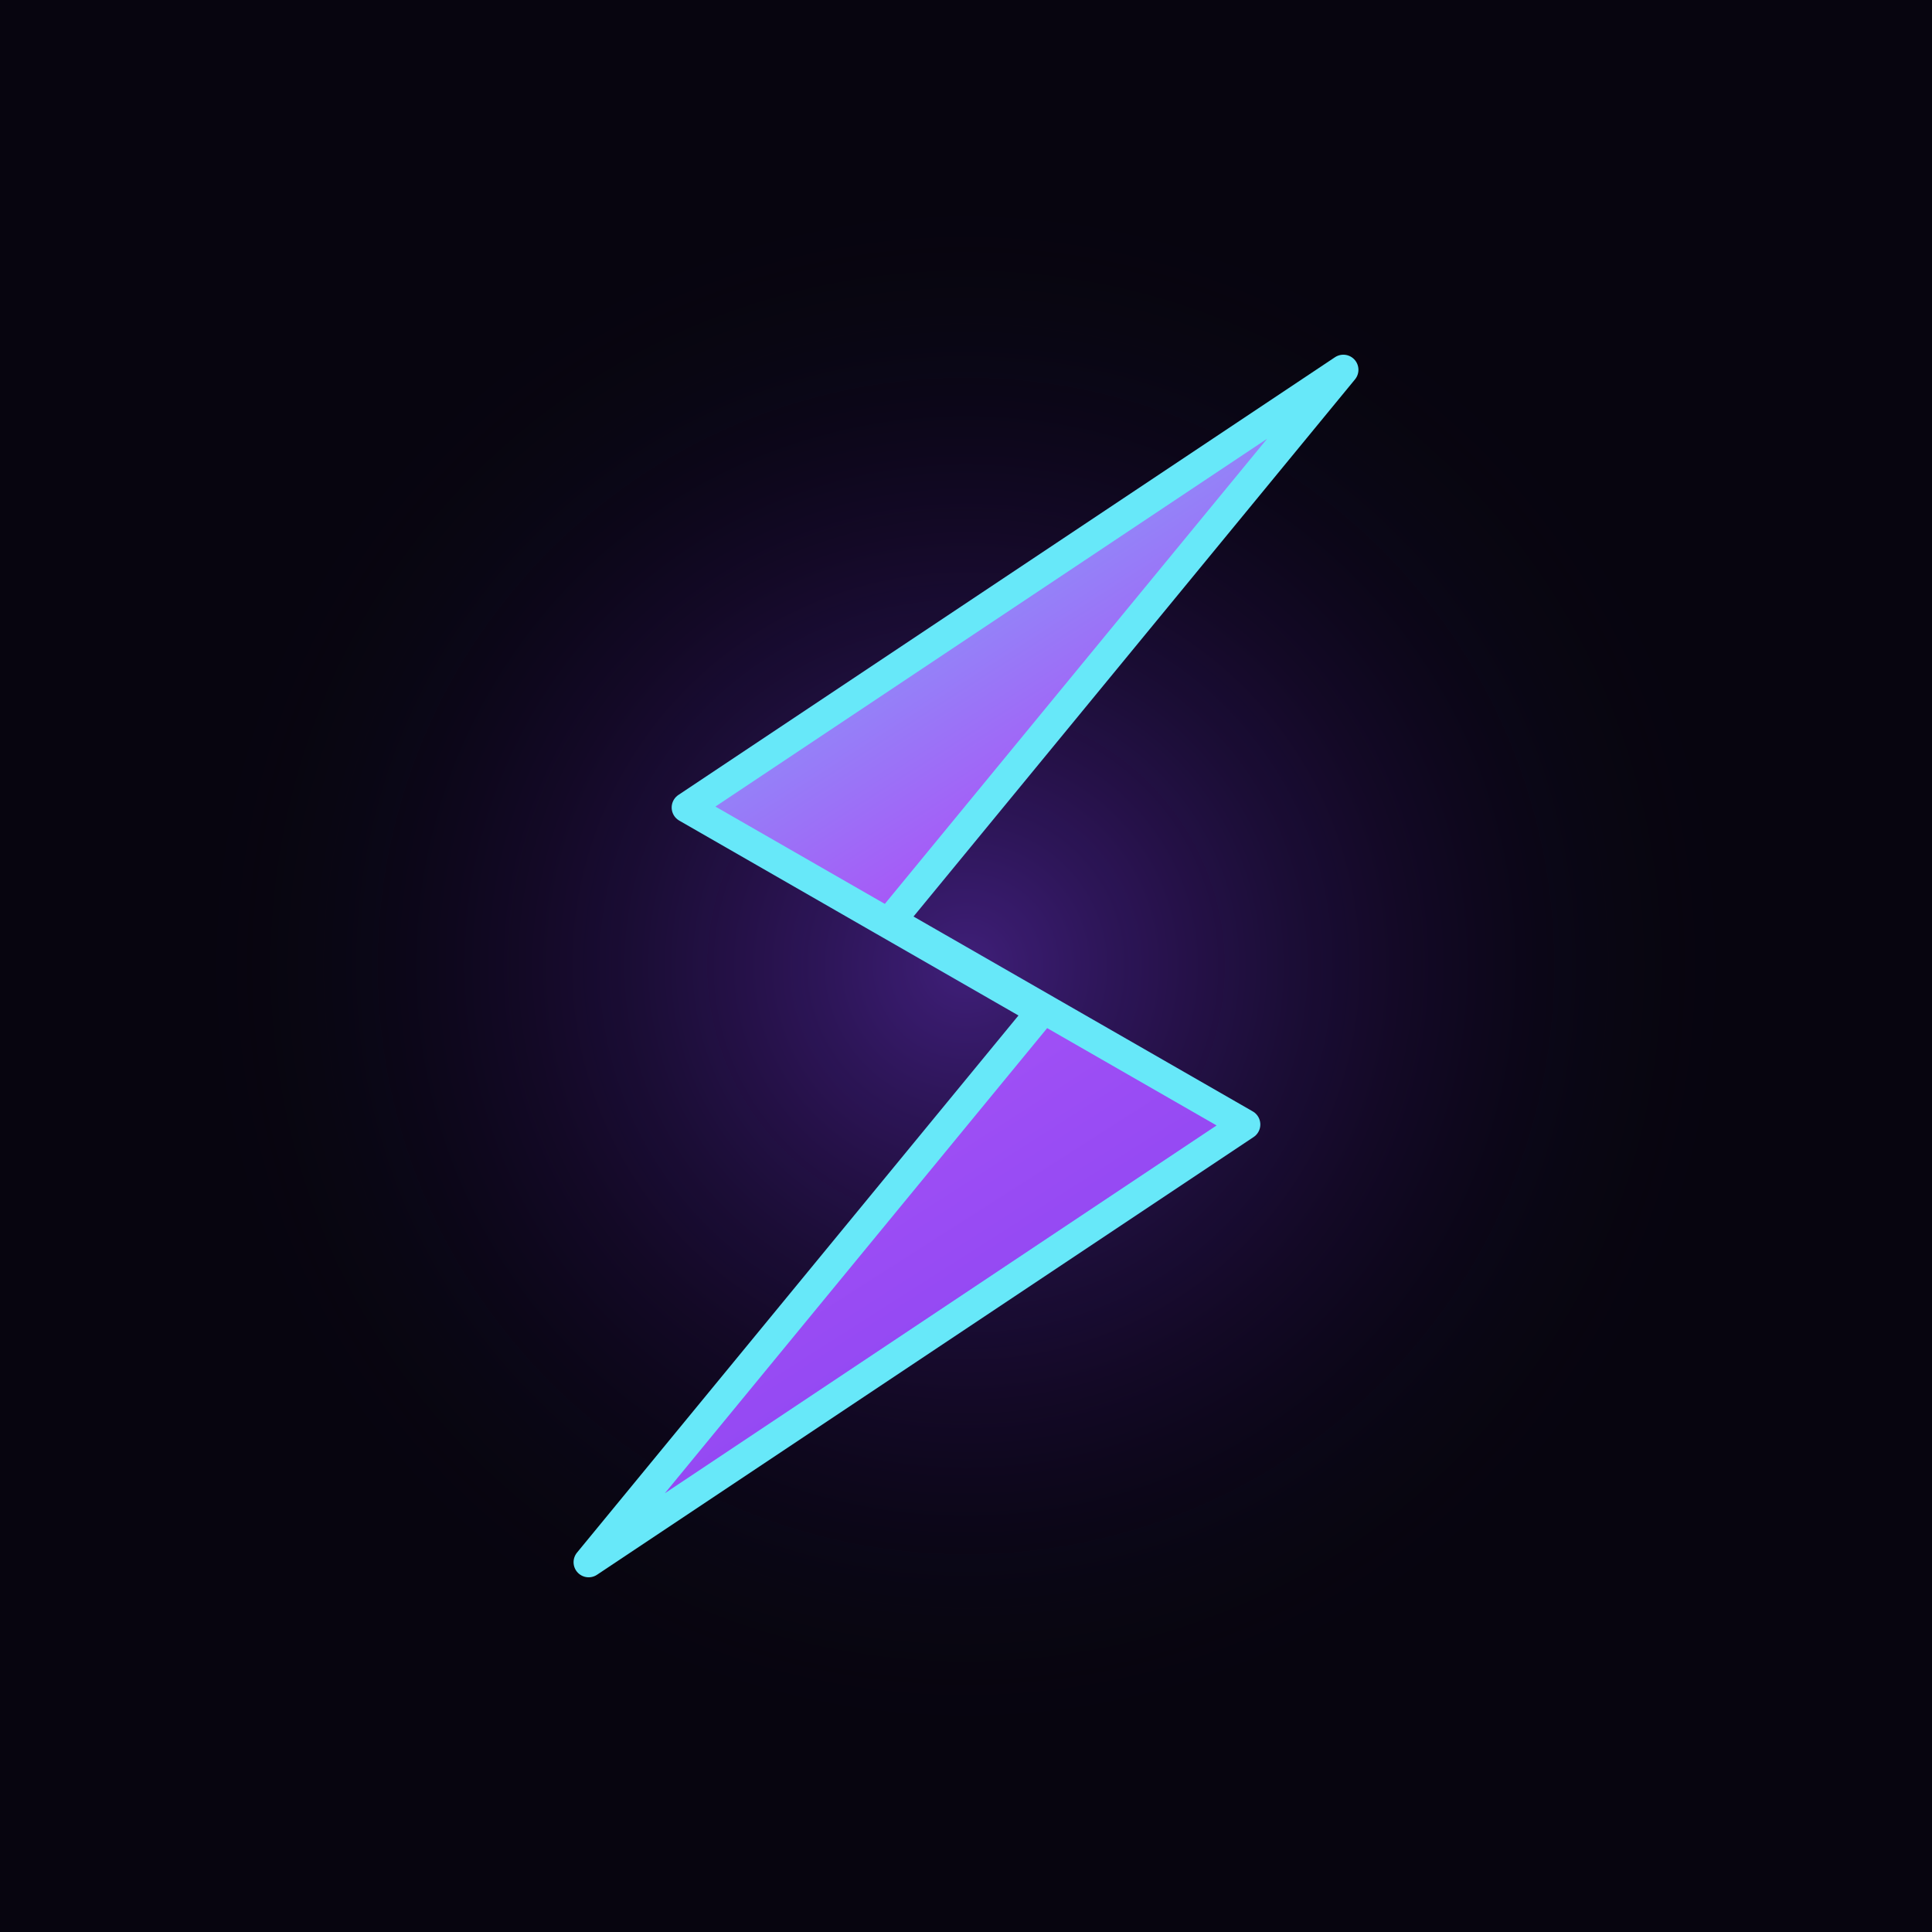
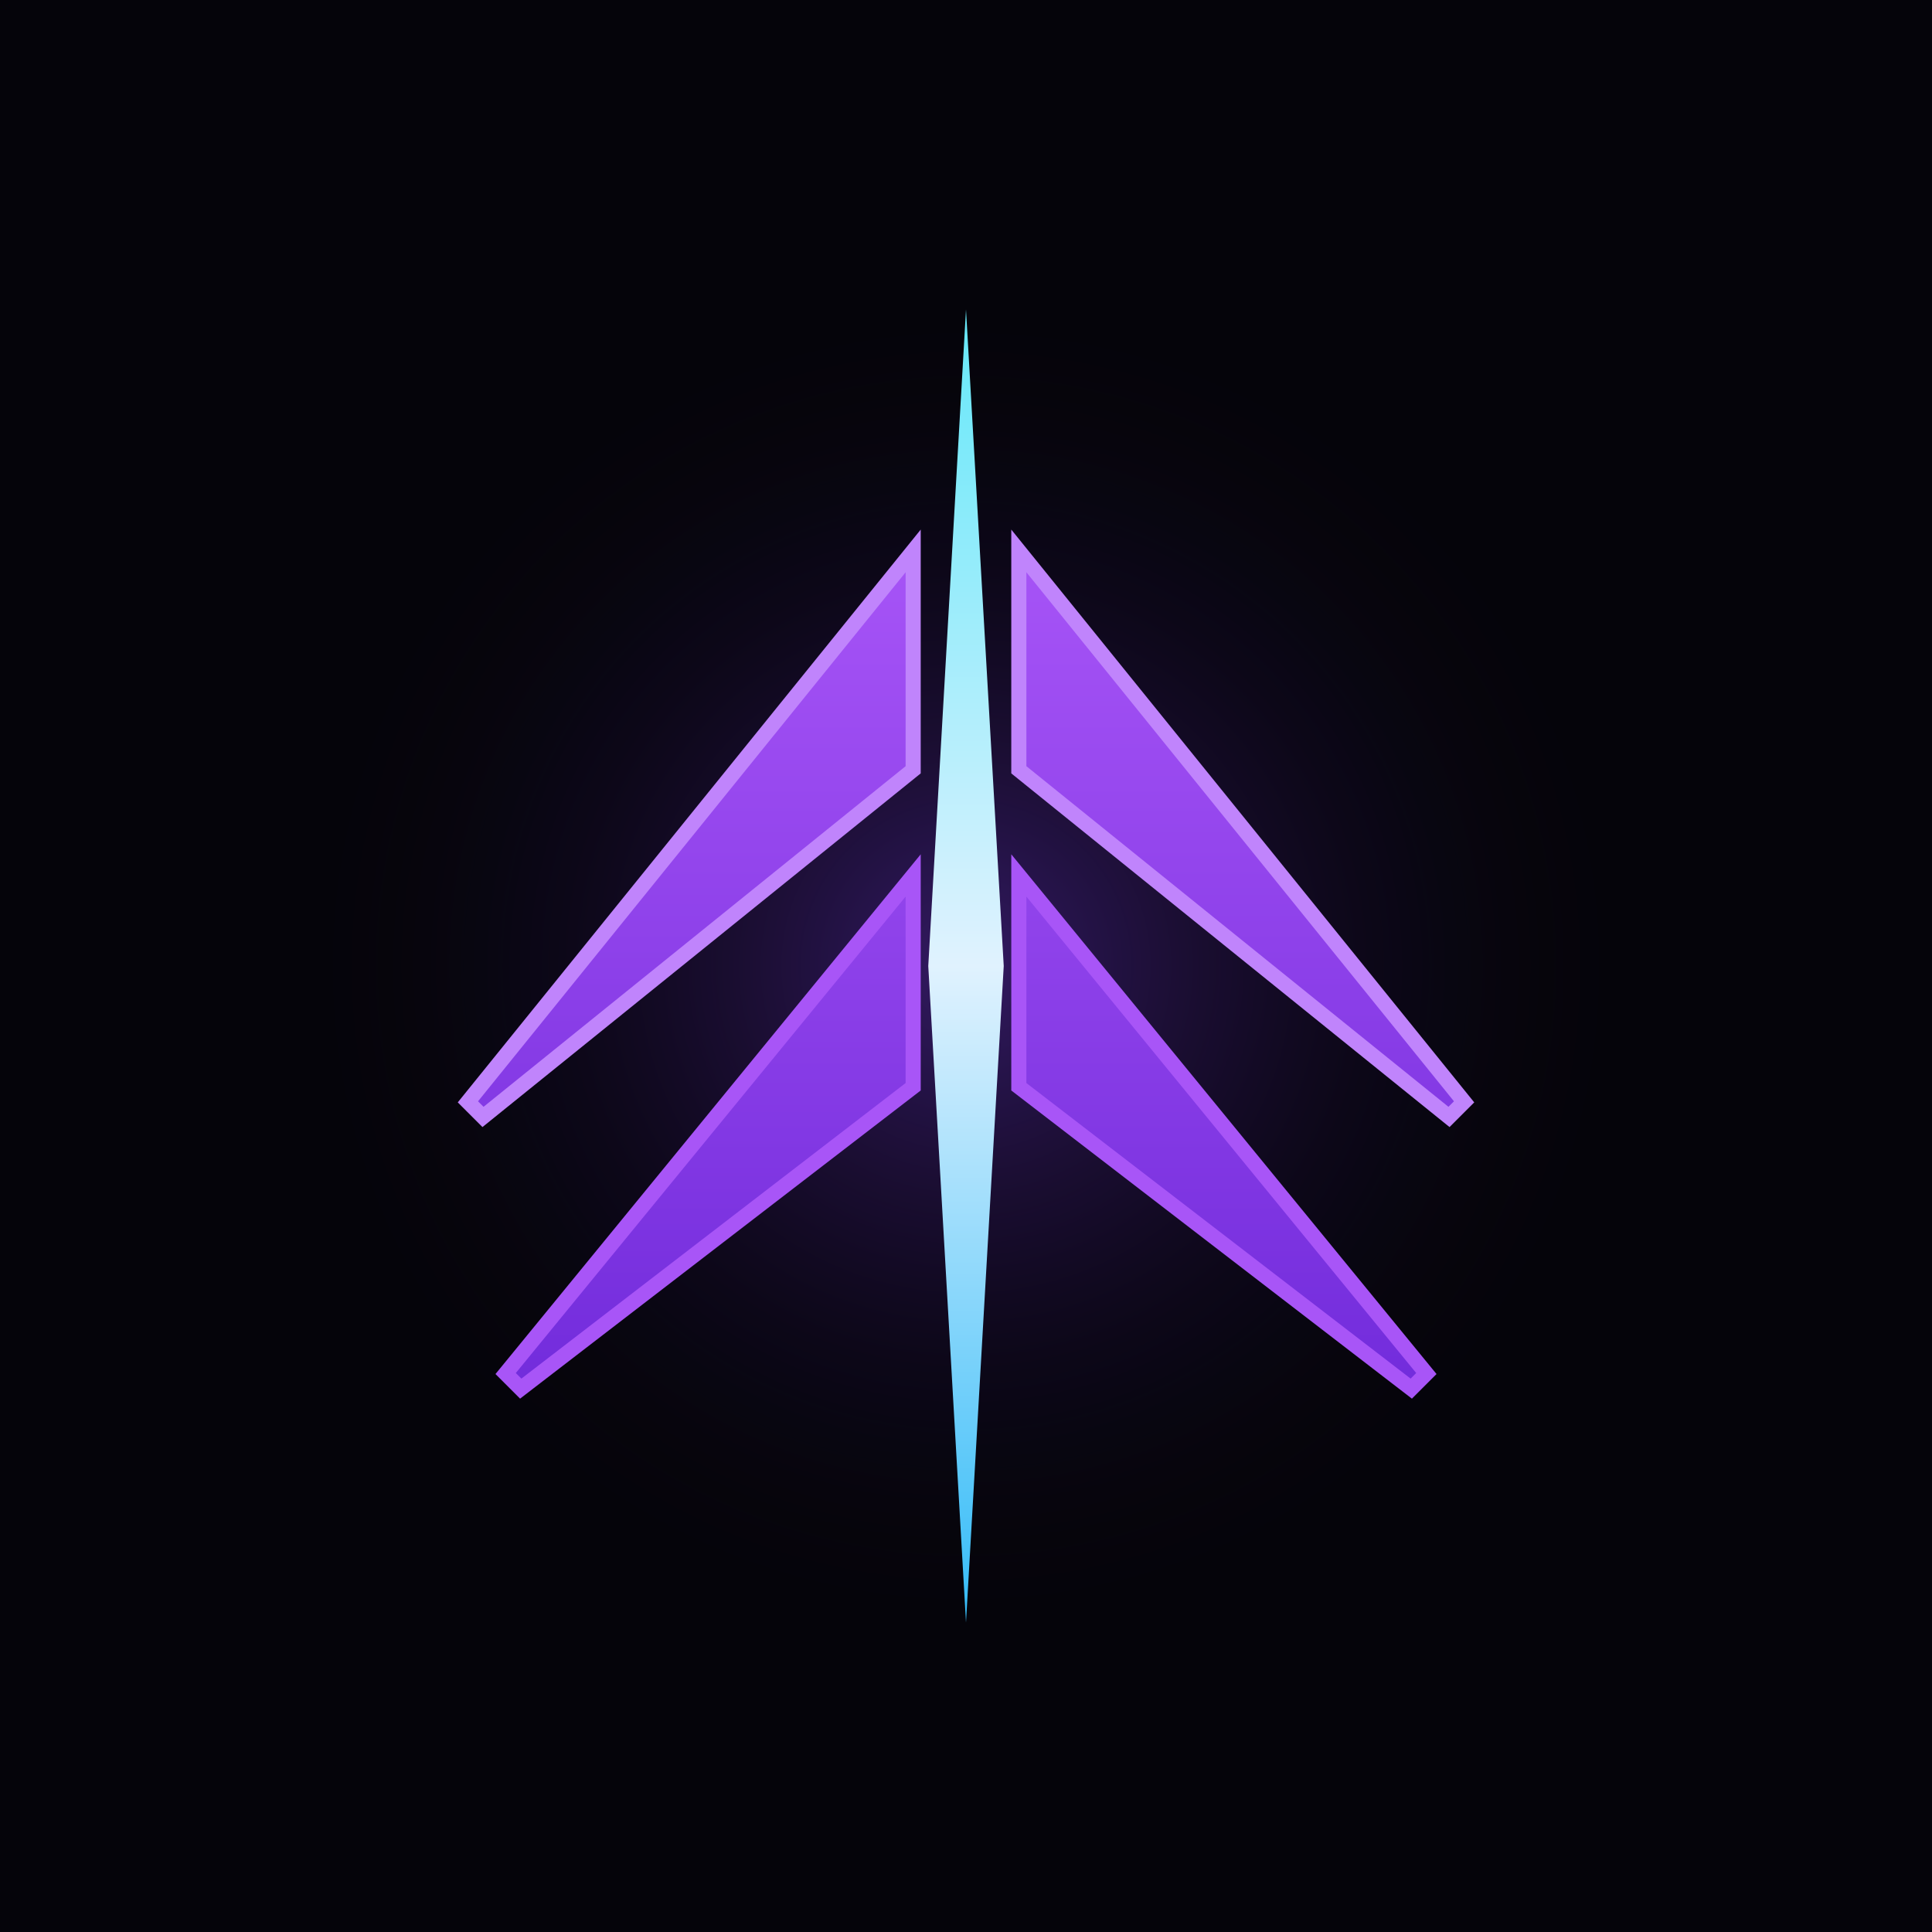
<svg xmlns="http://www.w3.org/2000/svg" viewBox="0 0 512 512" fill="none">
  <defs>
-     <radialGradient id="aura" cx="50%" cy="50%" r="48%">
-       <stop offset="0%" stop-color="#7c3aed" stop-opacity="0.48" />
-       <stop offset="55%" stop-color="#4c1d95" stop-opacity="0.18" />
-       <stop offset="100%" stop-color="#07050f" stop-opacity="0" />
+     <radialGradient id="riftAura" cx="50%" cy="50%" r="45%">
+       <stop offset="0%" stop-color="#7c3aed" stop-opacity="0.4" />
+       <stop offset="100%" stop-color="#05040a" stop-opacity="0" />
    </radialGradient>
-     <linearGradient id="sBlade" x1="150" y1="90" x2="362" y2="422" gradientUnits="userSpaceOnUse">
+     <linearGradient id="chev" x1="256" y1="140" x2="256" y2="390" gradientUnits="userSpaceOnUse">
+       <stop offset="0%" stop-color="#a855f7" />
+       <stop offset="100%" stop-color="#6d28d9" />
+     </linearGradient>
+     <linearGradient id="blade" x1="256" y1="86" x2="256" y2="426" gradientUnits="userSpaceOnUse">
      <stop offset="0%" stop-color="#67e8f9" />
-       <stop offset="45%" stop-color="#a855f7" />
-       <stop offset="100%" stop-color="#7c3aed" />
+       <stop offset="50%" stop-color="#e0f2fe" />
+       <stop offset="100%" stop-color="#38bdf8" />
    </linearGradient>
  </defs>
-   <rect width="512" height="512" fill="#07050f" />
-   <circle cx="256" cy="256" r="220" fill="url(#aura)" />
-   <path d="M356 98L182 214L276 268L156 414L330 298L236 244L356 98Z" fill="url(#sBlade)" stroke="#67e8f9" stroke-width="8" stroke-linejoin="round" />
+   <rect width="512" height="512" fill="#05040a" />
+   <circle cx="256" cy="256" r="200" fill="url(#riftAura)" />
+   <path d="M242 146L124 292L128 296L242 204V146Z" fill="url(#chev)" stroke="#c084fc" stroke-width="4" />
+   <path d="M270 146L388 292L384 296L270 204V146Z" fill="url(#chev)" stroke="#c084fc" stroke-width="4" />
+   <path d="M242 232L134 364L138 368L242 288V232Z" fill="url(#chev)" stroke="#a855f7" stroke-width="4" />
+   <path d="M270 232L378 364L374 368L270 288V232Z" fill="url(#chev)" stroke="#a855f7" stroke-width="4" />
+   <path d="M256 82L266 256L256 430L246 256L256 82Z" fill="url(#blade)" />
</svg>
